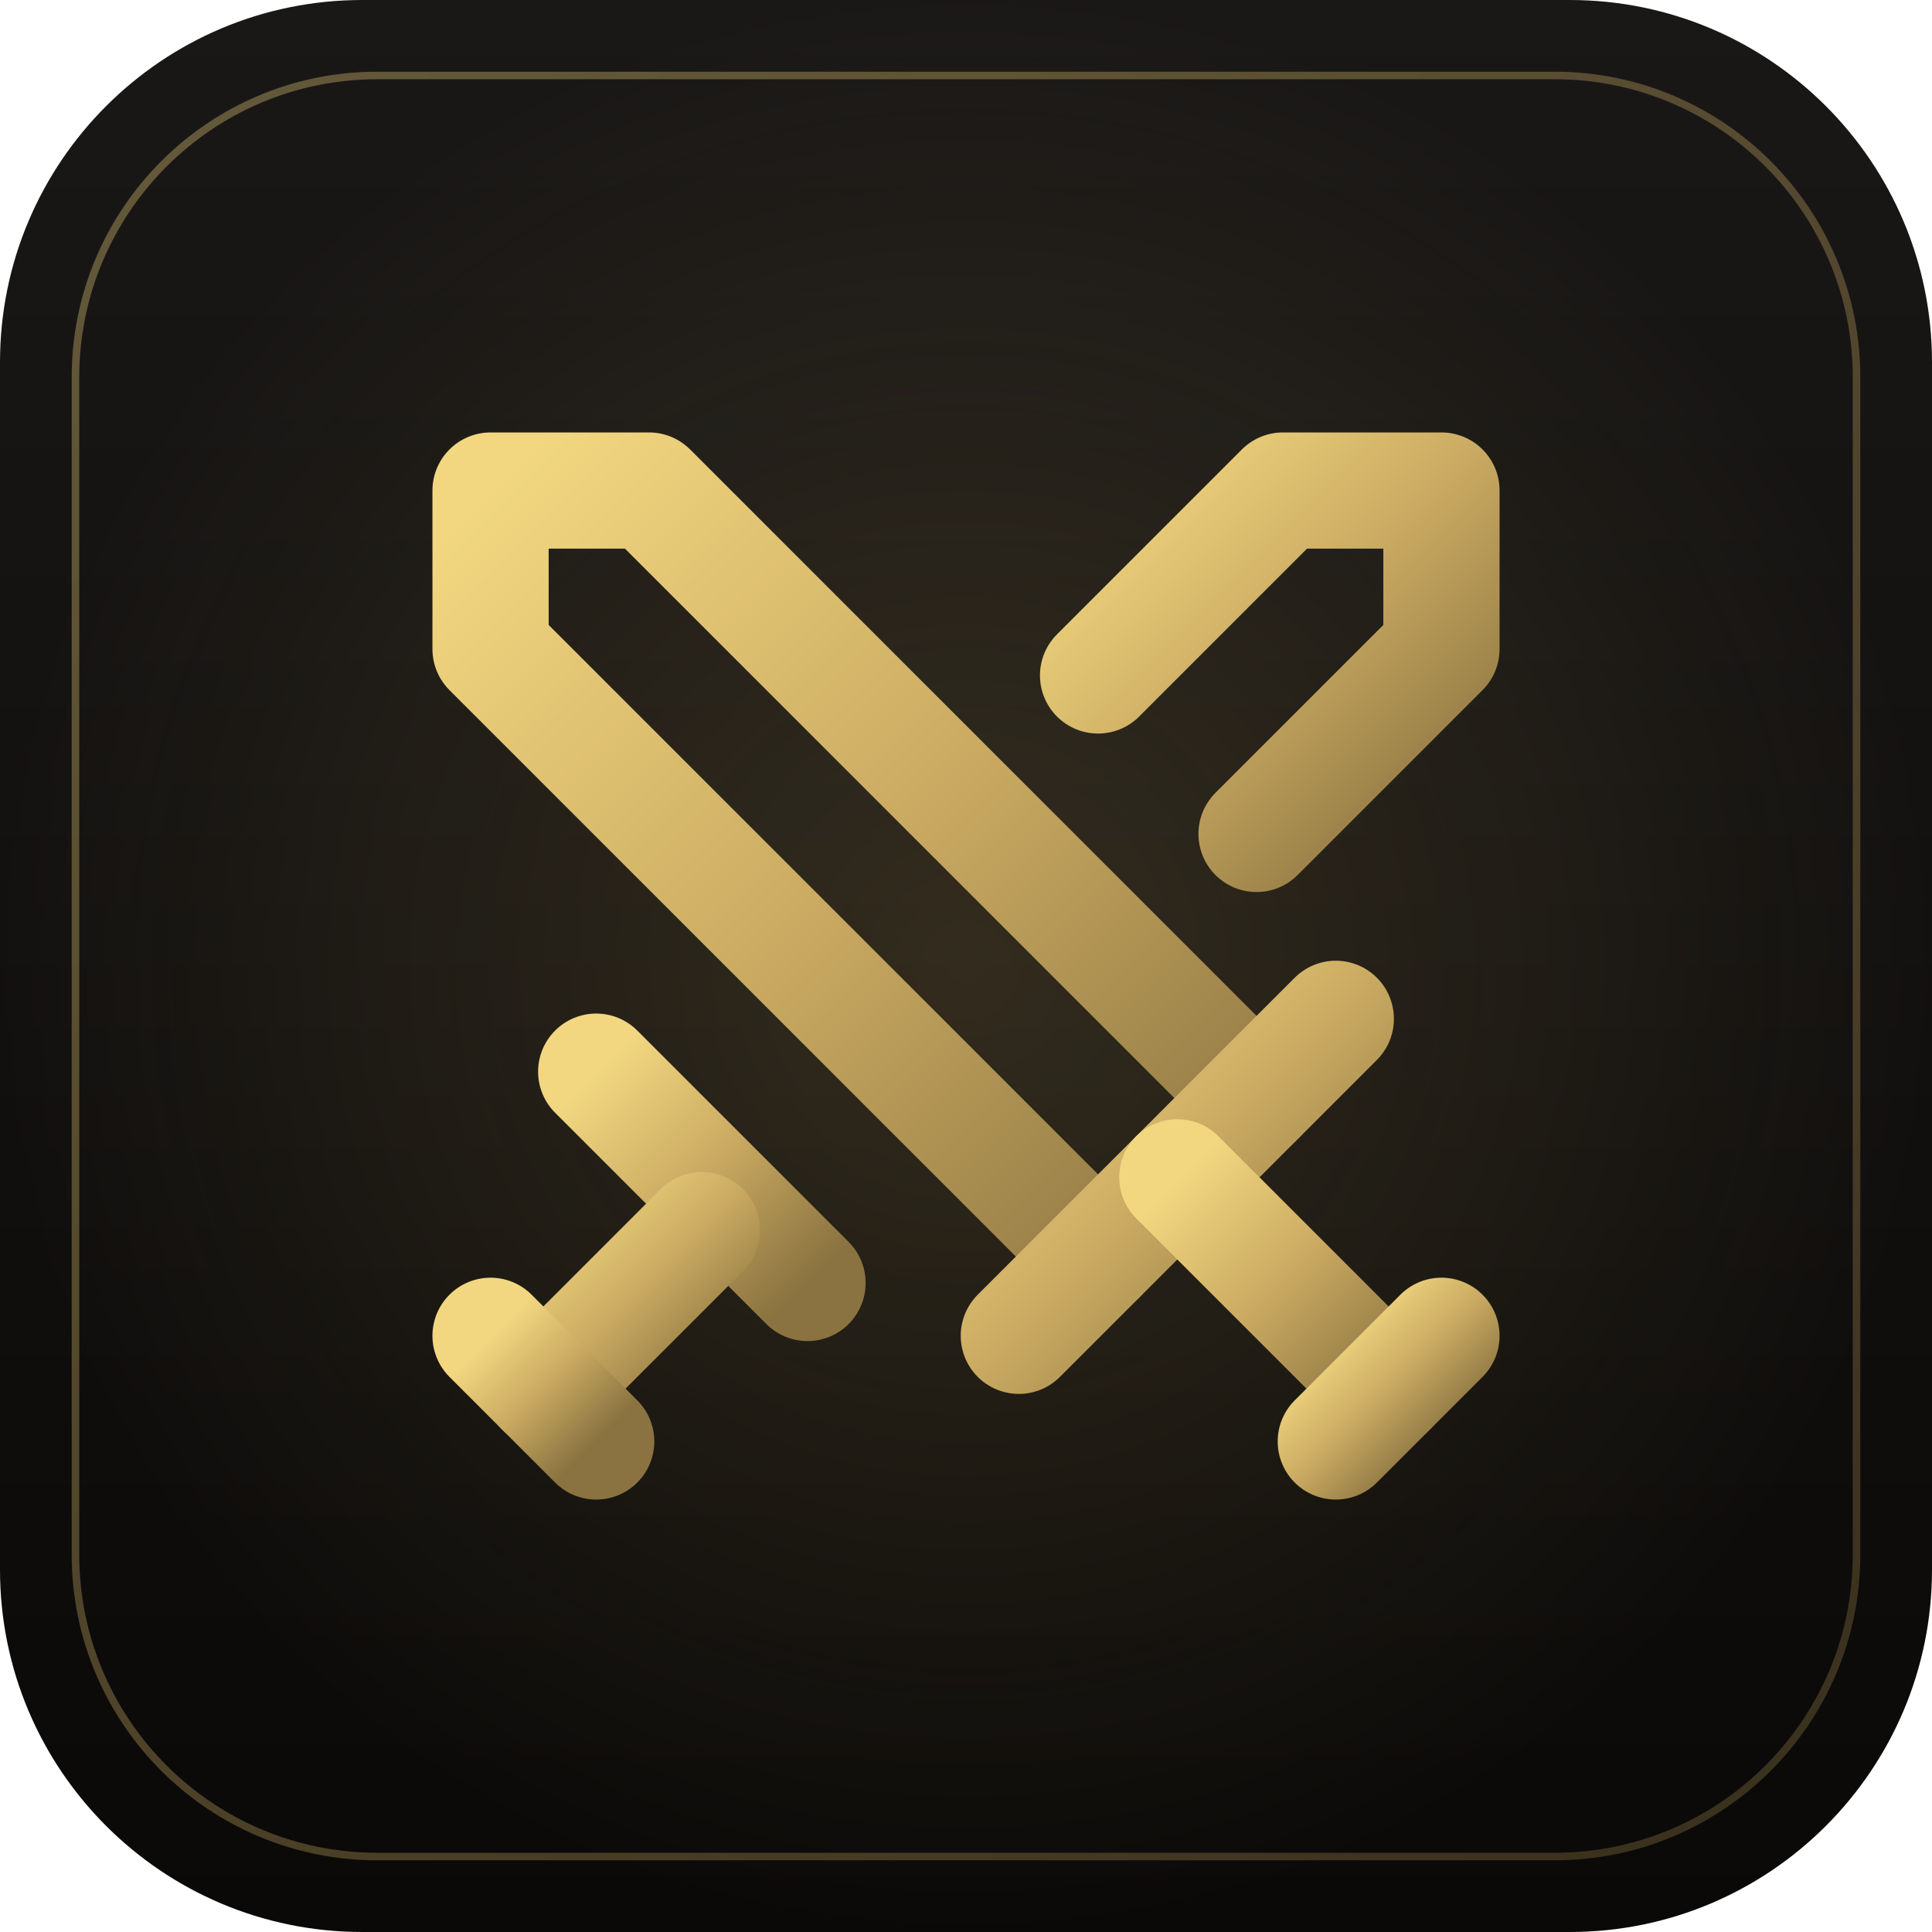
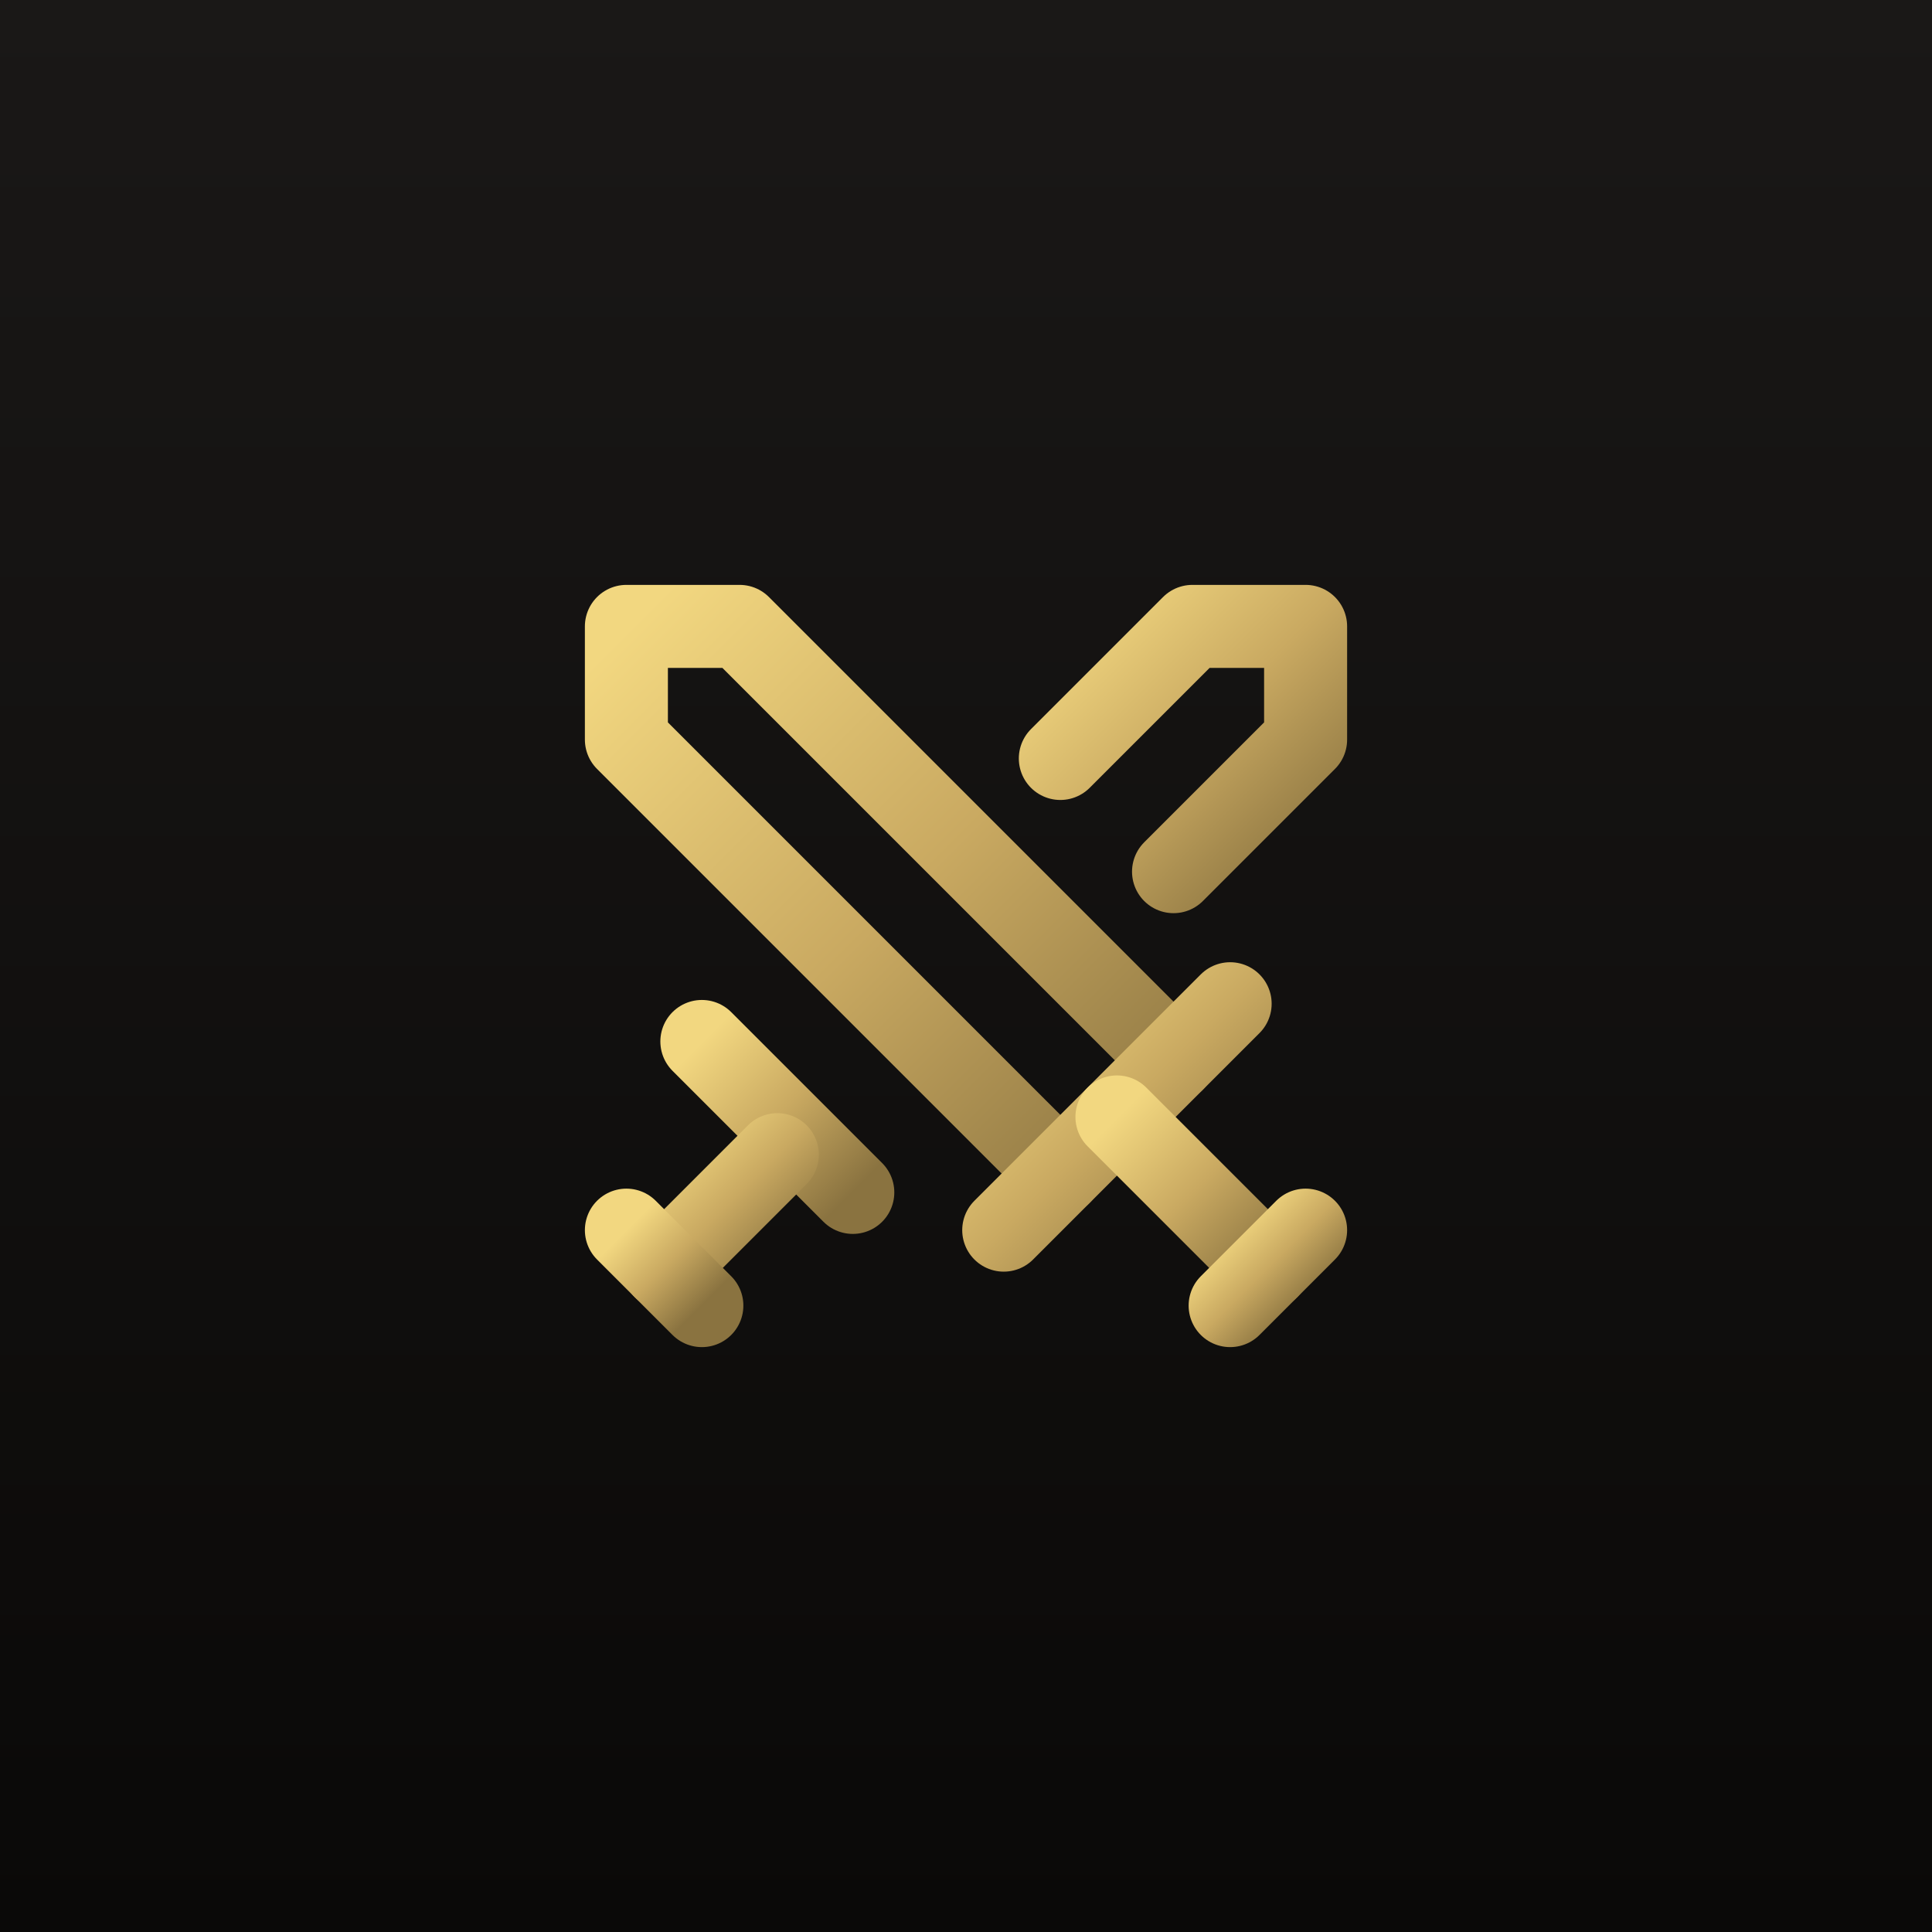
<svg xmlns="http://www.w3.org/2000/svg" width="512" height="512" viewBox="0 0 512 512">
  <defs>
    <linearGradient id="bg" x1="0" y1="0" x2="0" y2="1">
      <stop offset="0" stop-color="#1a1817" />
      <stop offset="1" stop-color="#0a0908" />
    </linearGradient>
    <linearGradient id="gold" x1="0" y1="0" x2="1" y2="1">
      <stop offset="0" stop-color="#F2D780" />
      <stop offset="0.5" stop-color="#C9A961" />
      <stop offset="1" stop-color="#8A7340" />
    </linearGradient>
-     <radialGradient id="glow" cx="0.5" cy="0.5" r="0.5">
-       <stop offset="0" stop-color="#C9A961" stop-opacity="0.18" />
-       <stop offset="1" stop-color="#C9A961" stop-opacity="0" />
-     </radialGradient>
  </defs>
-   <rect width="512" height="512" rx="96" fill="url(#bg)" />
-   <rect x="20" y="20" width="472" height="472" rx="80" fill="none" stroke="url(#gold)" stroke-width="2" opacity="0.35" />
-   <rect width="512" height="512" fill="url(#glow)" />
-   <g transform="translate(256 256) scale(14) translate(-12 -12)" fill="none" stroke="url(#gold)" stroke-width="2.2" stroke-linecap="round" stroke-linejoin="round">
+   <rect width="512" height="512" fill="url(#bg)" />
+   <g transform="translate(256 256) scale(10) translate(-12 -12)" fill="none" stroke="url(#gold)" stroke-width="2.2" stroke-linecap="round" stroke-linejoin="round">
    <polyline points="14.5 17.5 3 6 3 3 6 3 17.5 14.5" />
    <line x1="13" y1="19" x2="19" y2="13" />
    <line x1="16" y1="16" x2="20" y2="20" />
    <line x1="19" y1="21" x2="21" y2="19" />
    <polyline points="14.5 6.5 18 3 21 3 21 6 17.5 9.5" />
    <line x1="5" y1="14" x2="9" y2="18" />
    <line x1="7" y1="17" x2="4" y2="20" />
    <line x1="3" y1="19" x2="5" y2="21" />
  </g>
</svg>
